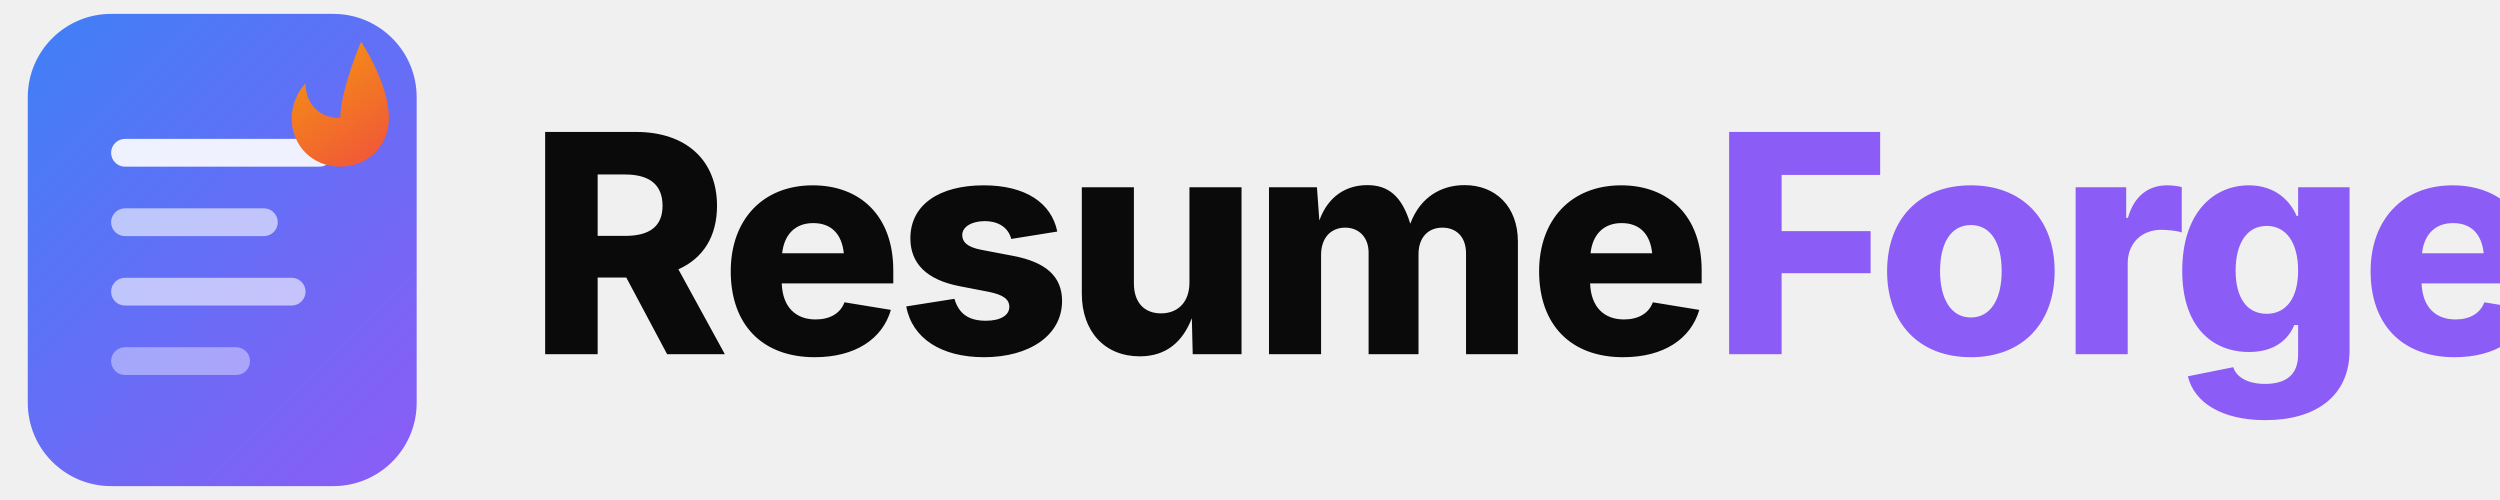
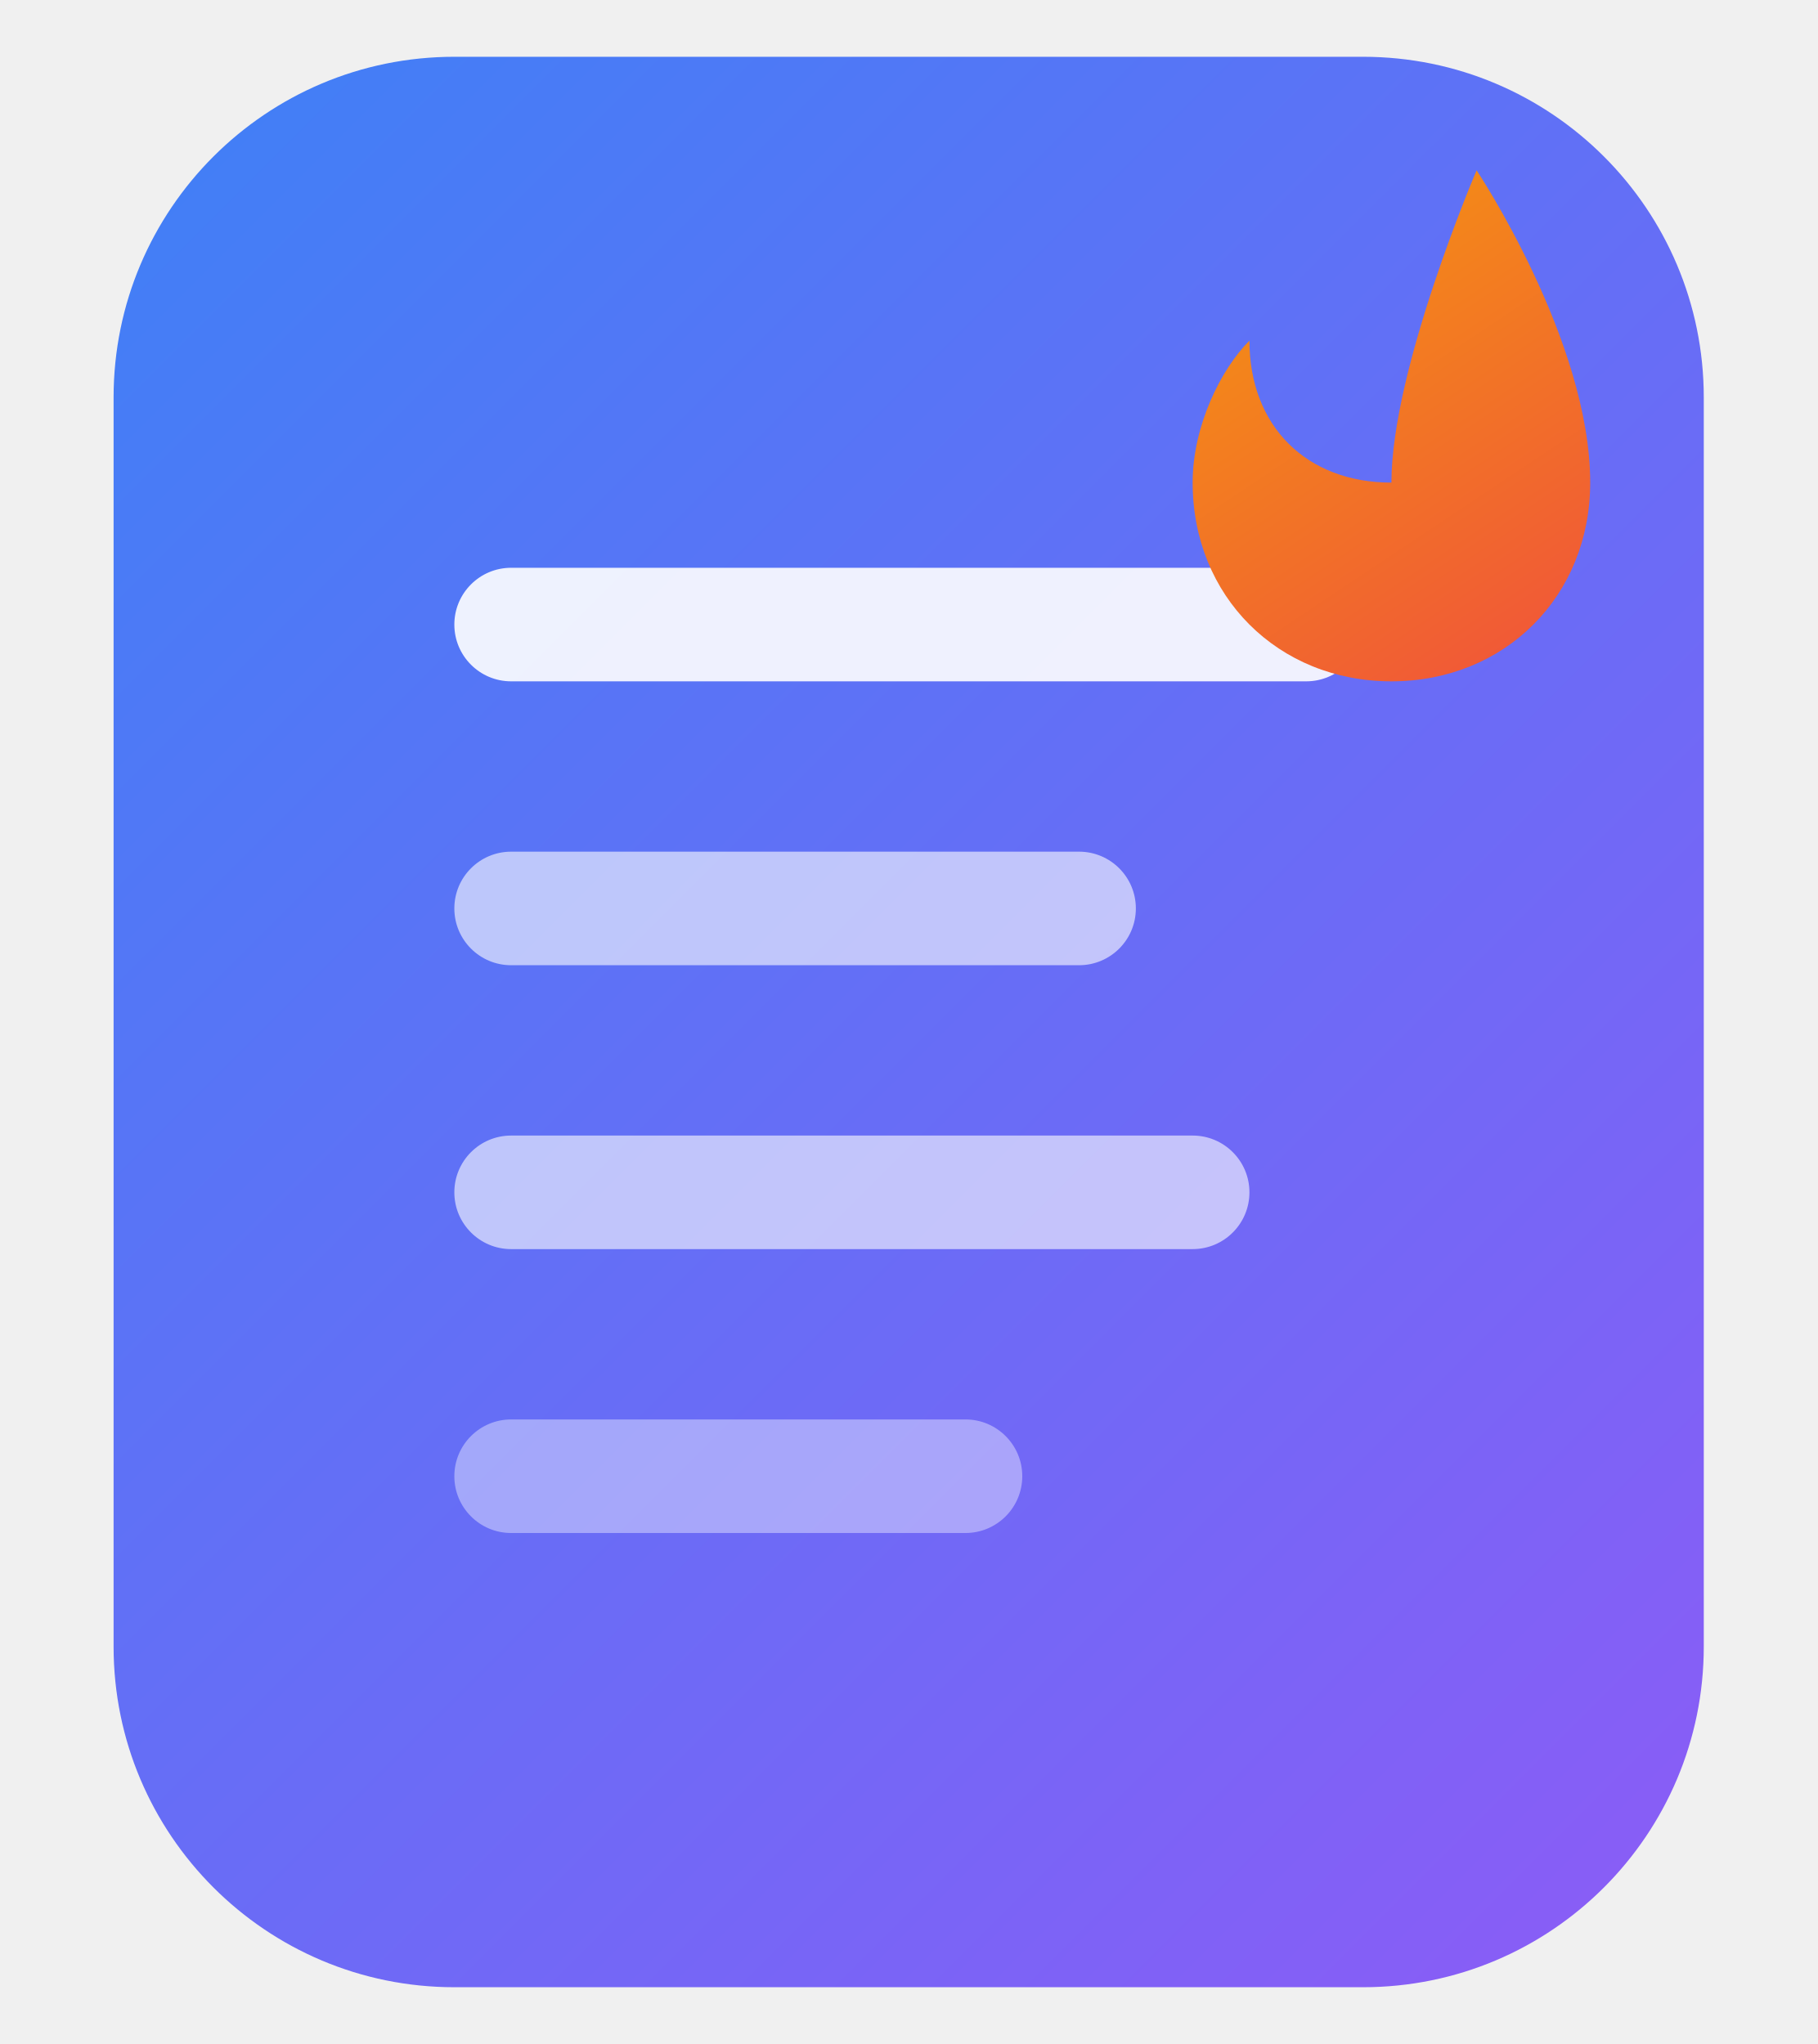
- <svg xmlns="http://www.w3.org/2000/svg" width="180" height="36" viewBox="0 0 180 36" fill="none">
+ <svg xmlns="http://www.w3.org/2000/svg" width="32" height="36" viewBox="0 0 32 36" fill="none">
  <defs>
    <linearGradient id="iconGrad" x1="0" y1="0" x2="32" y2="32" gradientUnits="userSpaceOnUse">
      <stop offset="0%" stop-color="#3b82f6" />
      <stop offset="100%" stop-color="#8b5cf6" />
    </linearGradient>
    <linearGradient id="sparkGrad" x1="18" y1="4" x2="26" y2="16" gradientUnits="userSpaceOnUse">
      <stop offset="0%" stop-color="#f59e0b" />
      <stop offset="100%" stop-color="#ef4444" />
    </linearGradient>
  </defs>
  <rect x="2" y="1" width="28" height="34" rx="6" fill="url(#iconGrad)" />
  <rect x="8" y="10" width="16" height="2" rx="1" fill="white" opacity="0.9" />
  <rect x="8" y="15" width="12" height="2" rx="1" fill="white" opacity="0.6" />
  <rect x="8" y="20" width="14" height="2" rx="1" fill="white" opacity="0.6" />
  <rect x="8" y="25" width="10" height="2" rx="1" fill="white" opacity="0.4" />
  <path d="M26 3C26 3 28 6 28 8.5C28 10.5 26.5 12 24.5 12C22.5 12 21 10.5 21 8.5C21 7.5 21.5 6.5 22 6C22 7.5 23 8.5 24.5 8.5C24.5 6.5 26 3 26 3Z" fill="url(#sparkGrad)" />
-   <text x="38" y="25.5" font-family="Inter, system-ui, -apple-system, sans-serif" font-weight="800" font-size="22" letter-spacing="-0.5" fill="#0a0a0a">
-     Resume<tspan fill="url(#iconGrad)">Forge</tspan>
-   </text>
</svg>
